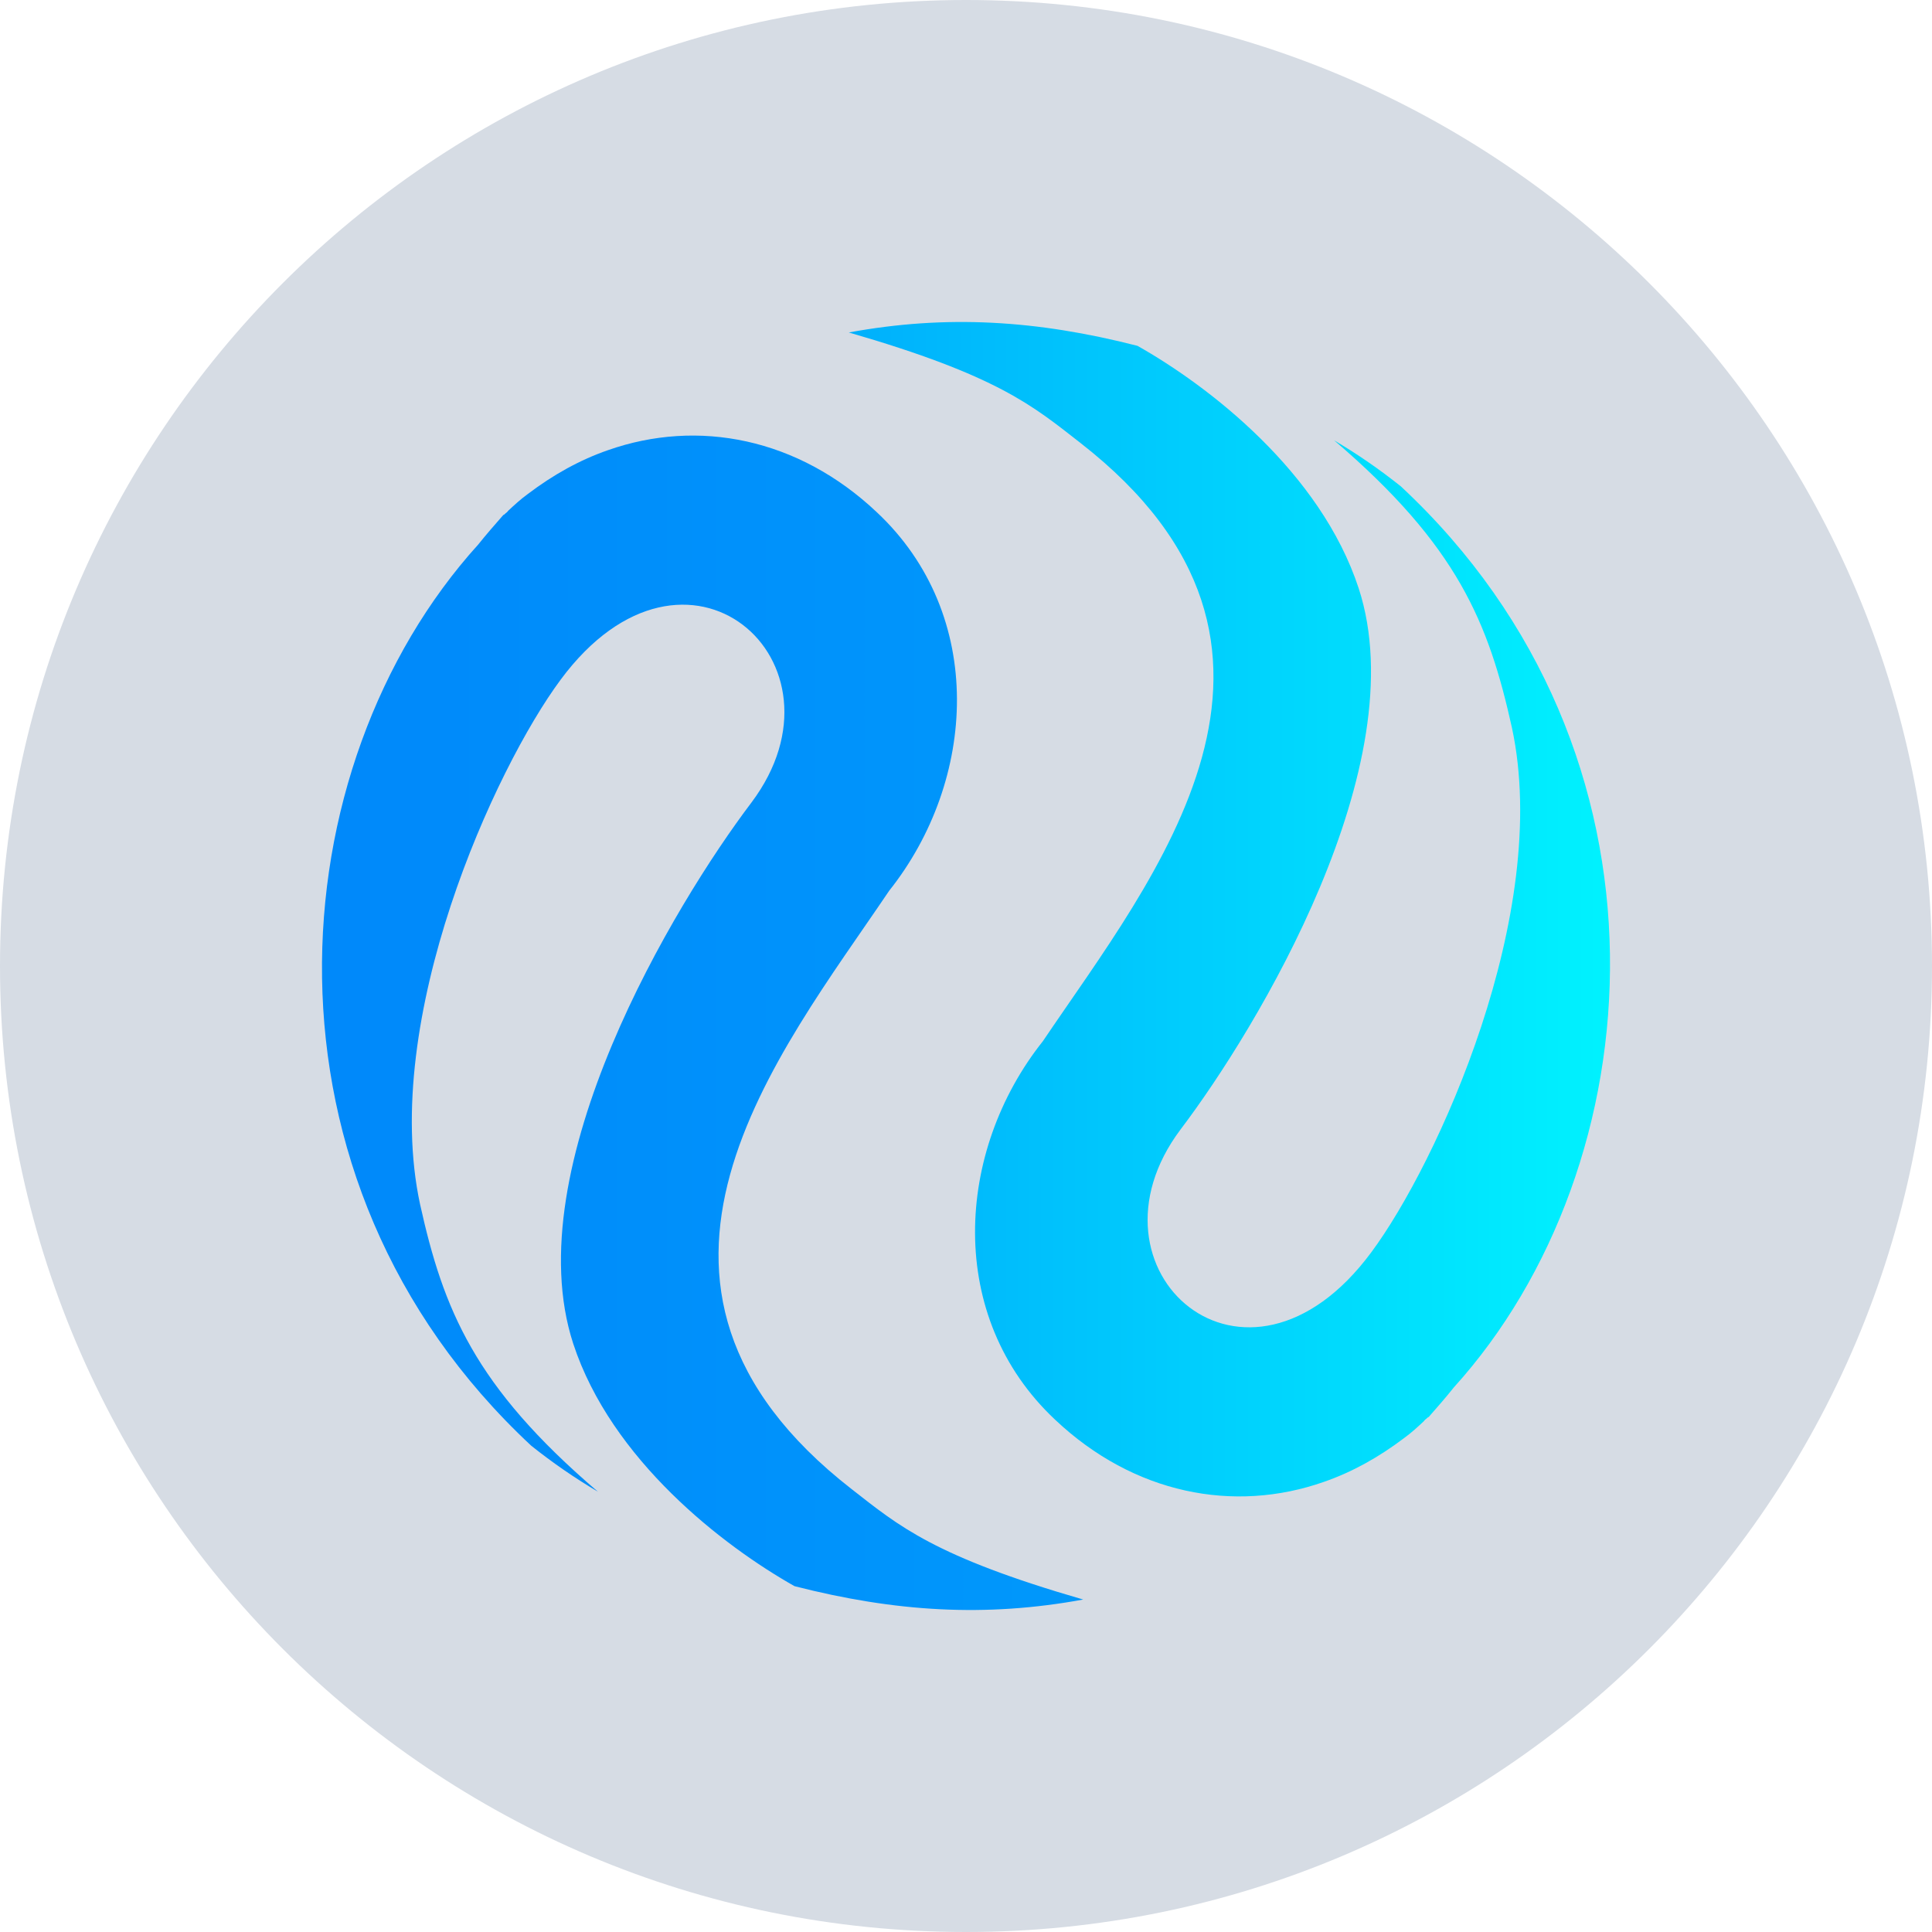
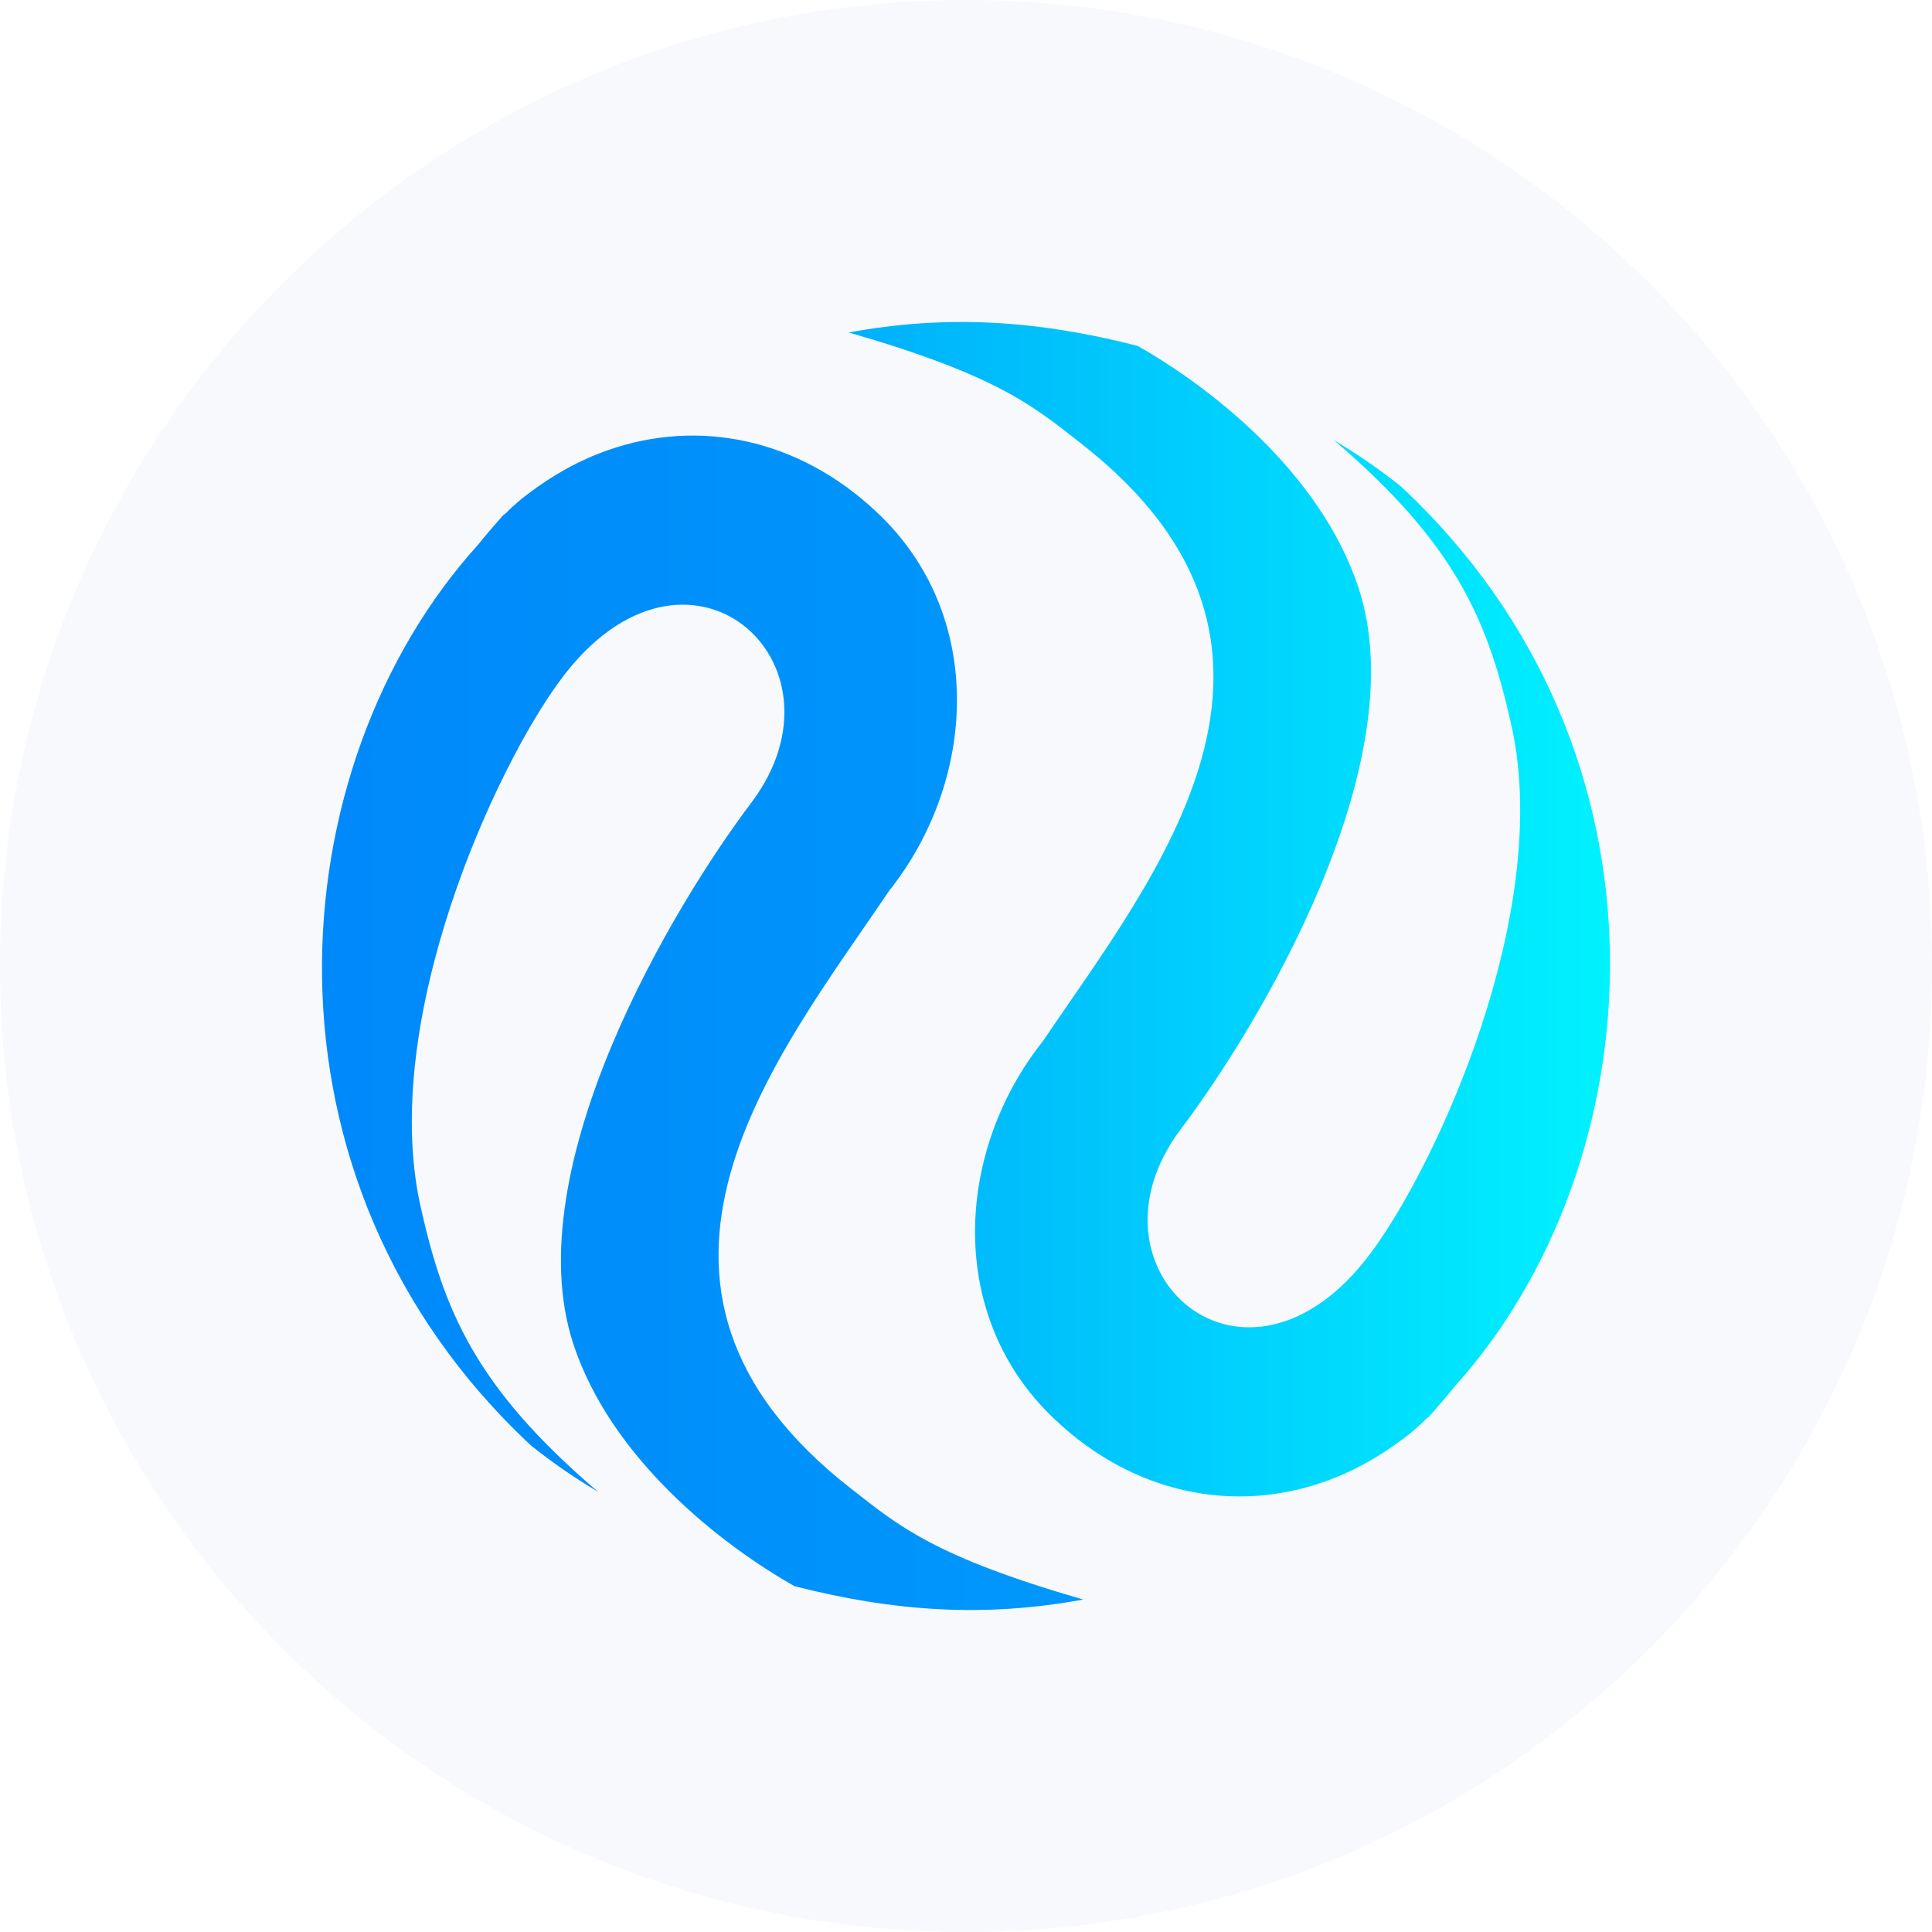
<svg xmlns="http://www.w3.org/2000/svg" width="24" height="24" viewBox="0 0 24 24" fill="none">
-   <path d="M24 12C24 18.627 18.627 24 12 24C5.373 24 0 18.627 0 12C0 5.373 5.373 0 12 0C18.627 0 24 5.373 24 12Z" fill="#D6DCE4" />
+   <path d="M24 12C24 18.627 18.627 24 12 24C5.373 24 0 18.627 0 12C0 5.373 5.373 0 12 0C18.627 0 24 5.373 24 12Z" fill="#F7F9FC" />
  <path d="M5.94 6.765C6.039 6.641 6.145 6.52 6.25 6.4C6.255 6.394 6.265 6.393 6.27 6.387C6.279 6.375 6.295 6.368 6.304 6.356L6.314 6.344C6.387 6.276 6.465 6.203 6.555 6.138C6.874 5.896 7.204 5.713 7.553 5.592C8.671 5.199 9.916 5.441 10.892 6.363C12.255 7.64 12.133 9.698 11.045 11.066C9.67 13.105 7.307 15.95 10.579 18.498C11.167 18.957 11.603 19.334 13.456 19.87C12.244 20.093 11.12 20.024 9.87 19.704C8.985 19.205 7.595 18.136 7.121 16.692C6.406 14.502 8.381 11.229 9.335 9.969C10.645 8.224 8.525 6.335 6.964 8.444C6.149 9.543 4.722 12.652 5.218 14.959C5.508 16.267 5.894 17.22 7.427 18.53C7.142 18.362 6.866 18.172 6.599 17.959C3.038 14.642 3.451 9.514 5.94 6.765Z" fill="url(#paint0_linear_8744_22212)" />
  <path d="M18.06 17.235C17.961 17.36 17.855 17.48 17.75 17.6C17.745 17.606 17.735 17.607 17.73 17.613C17.721 17.625 17.705 17.632 17.696 17.644L17.686 17.656C17.613 17.724 17.535 17.797 17.445 17.862C17.126 18.104 16.796 18.287 16.447 18.408C15.329 18.801 14.084 18.559 13.108 17.637C11.745 16.36 11.867 14.302 12.955 12.934C14.33 10.895 16.693 8.05 13.421 5.502C12.833 5.043 12.397 4.666 10.544 4.13C11.756 3.907 12.88 3.976 14.13 4.296C15.015 4.795 16.405 5.864 16.878 7.308C17.594 9.498 15.62 12.771 14.665 14.031C13.355 15.776 15.475 17.665 17.035 15.556C17.851 14.457 19.278 11.348 18.782 9.041C18.492 7.733 18.106 6.78 16.573 5.47C16.858 5.638 17.134 5.828 17.401 6.041C20.962 9.358 20.549 14.486 18.06 17.235Z" fill="url(#paint1_linear_8744_22212)" />
  <defs>
    <linearGradient id="paint0_linear_8744_22212" x1="6.48417e-06" y1="9.567" x2="68.717" y2="9.567" gradientUnits="userSpaceOnUse">
      <stop stop-color="#0082FA" />
      <stop offset="1" stop-color="#00F2FE" />
    </linearGradient>
    <linearGradient id="paint1_linear_8744_22212" x1="4" y1="12" x2="20" y2="12" gradientUnits="userSpaceOnUse">
      <stop stop-color="#0082FA" />
      <stop offset="1" stop-color="#00F2FE" />
    </linearGradient>
  </defs>
</svg>
